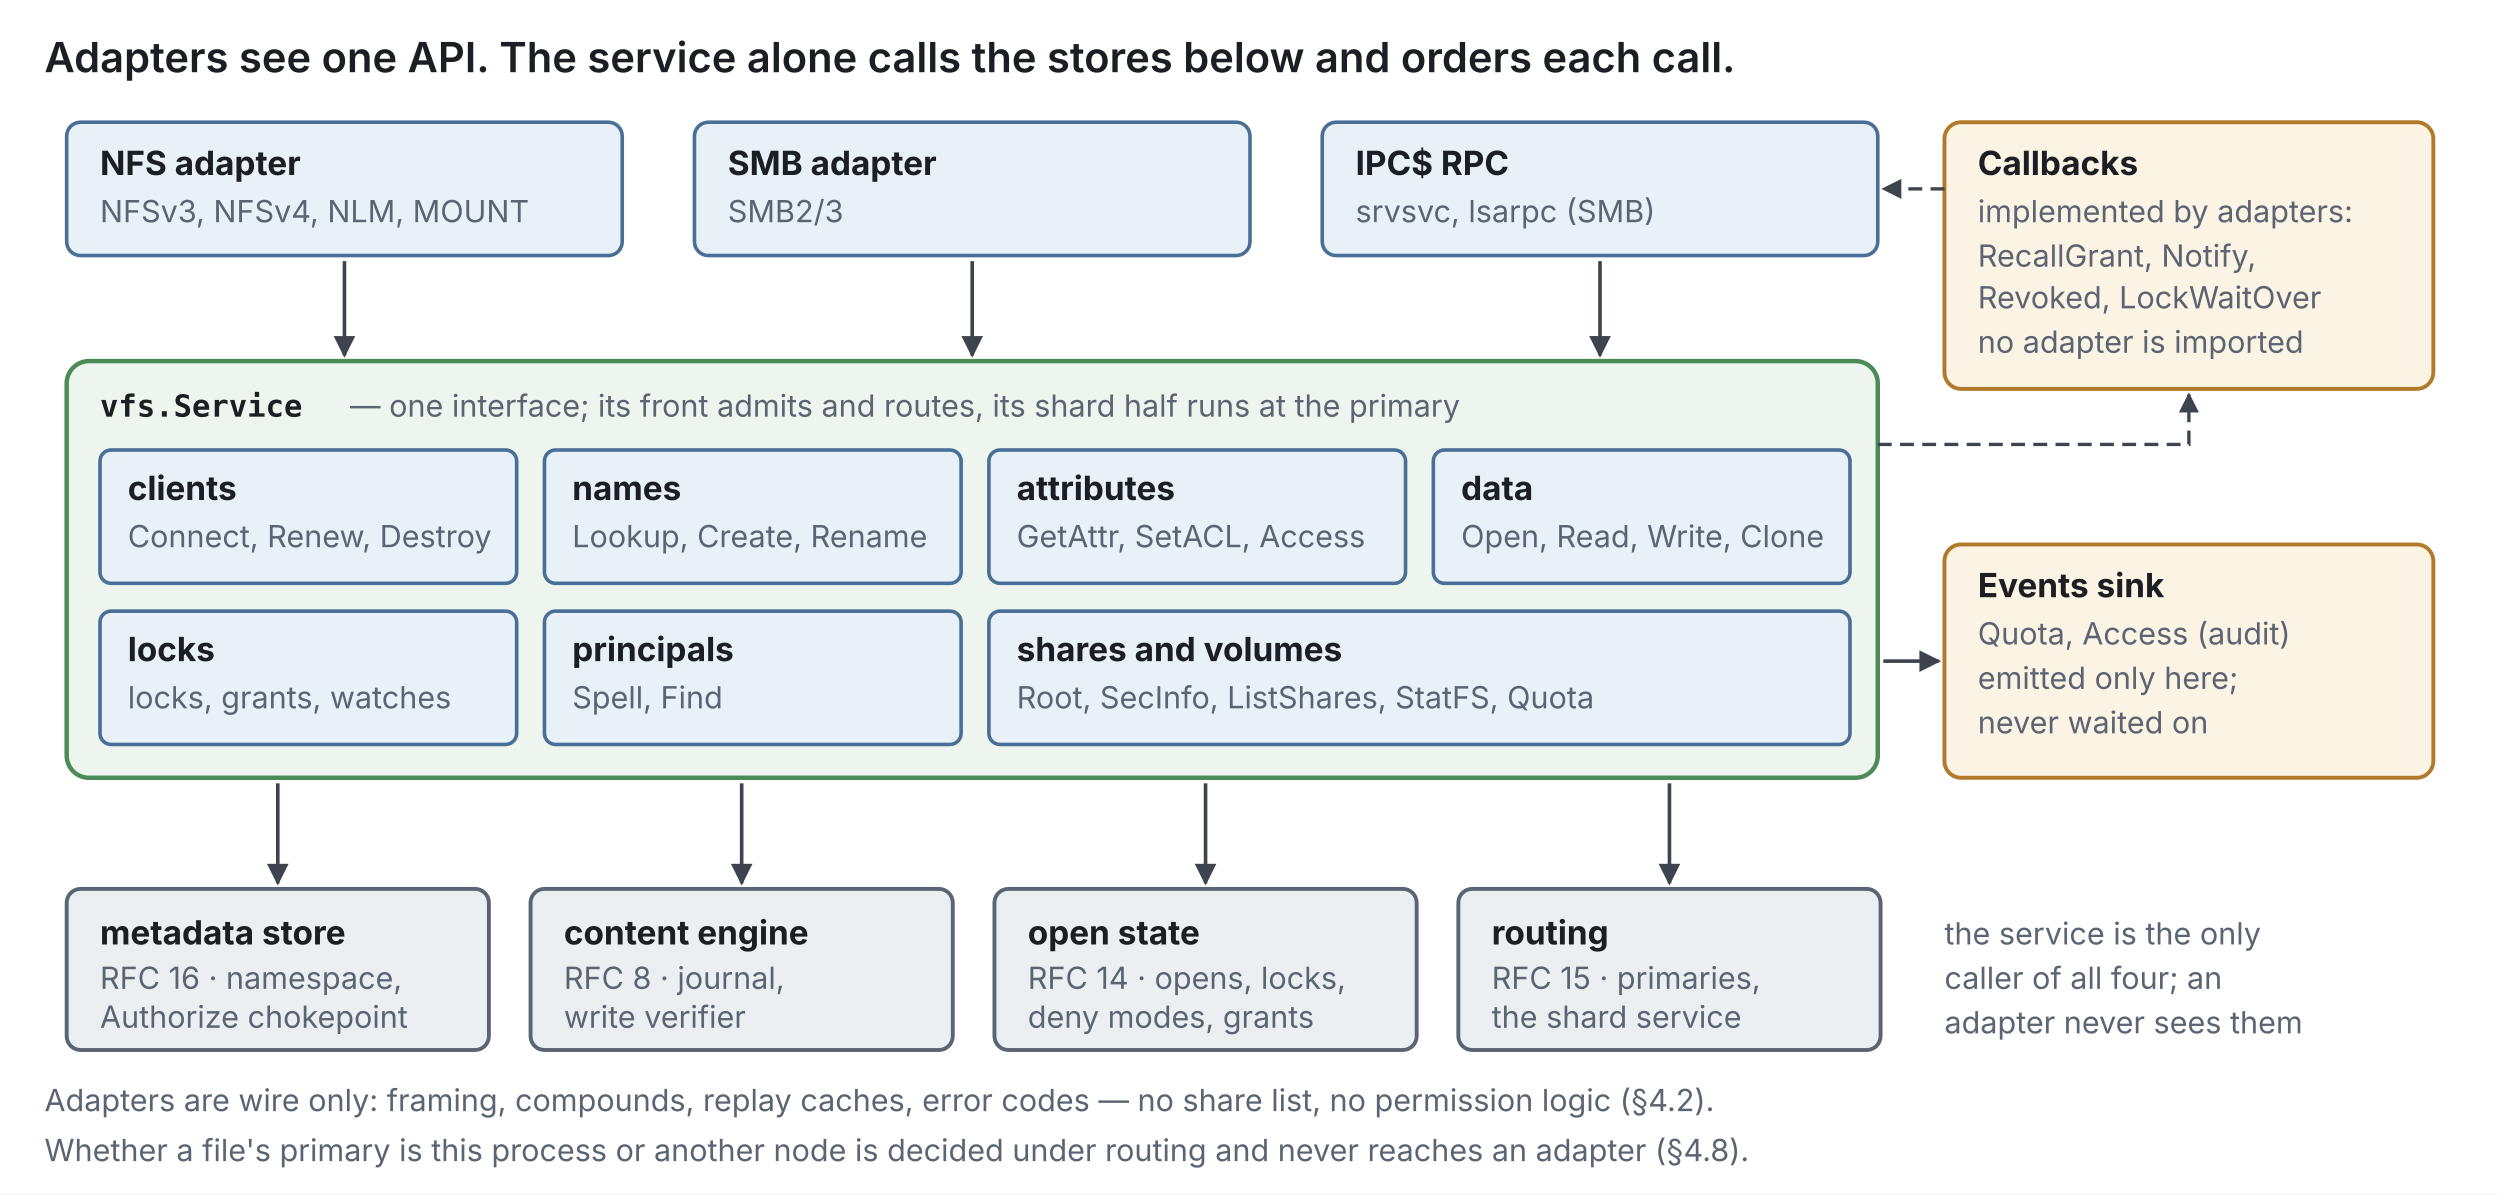
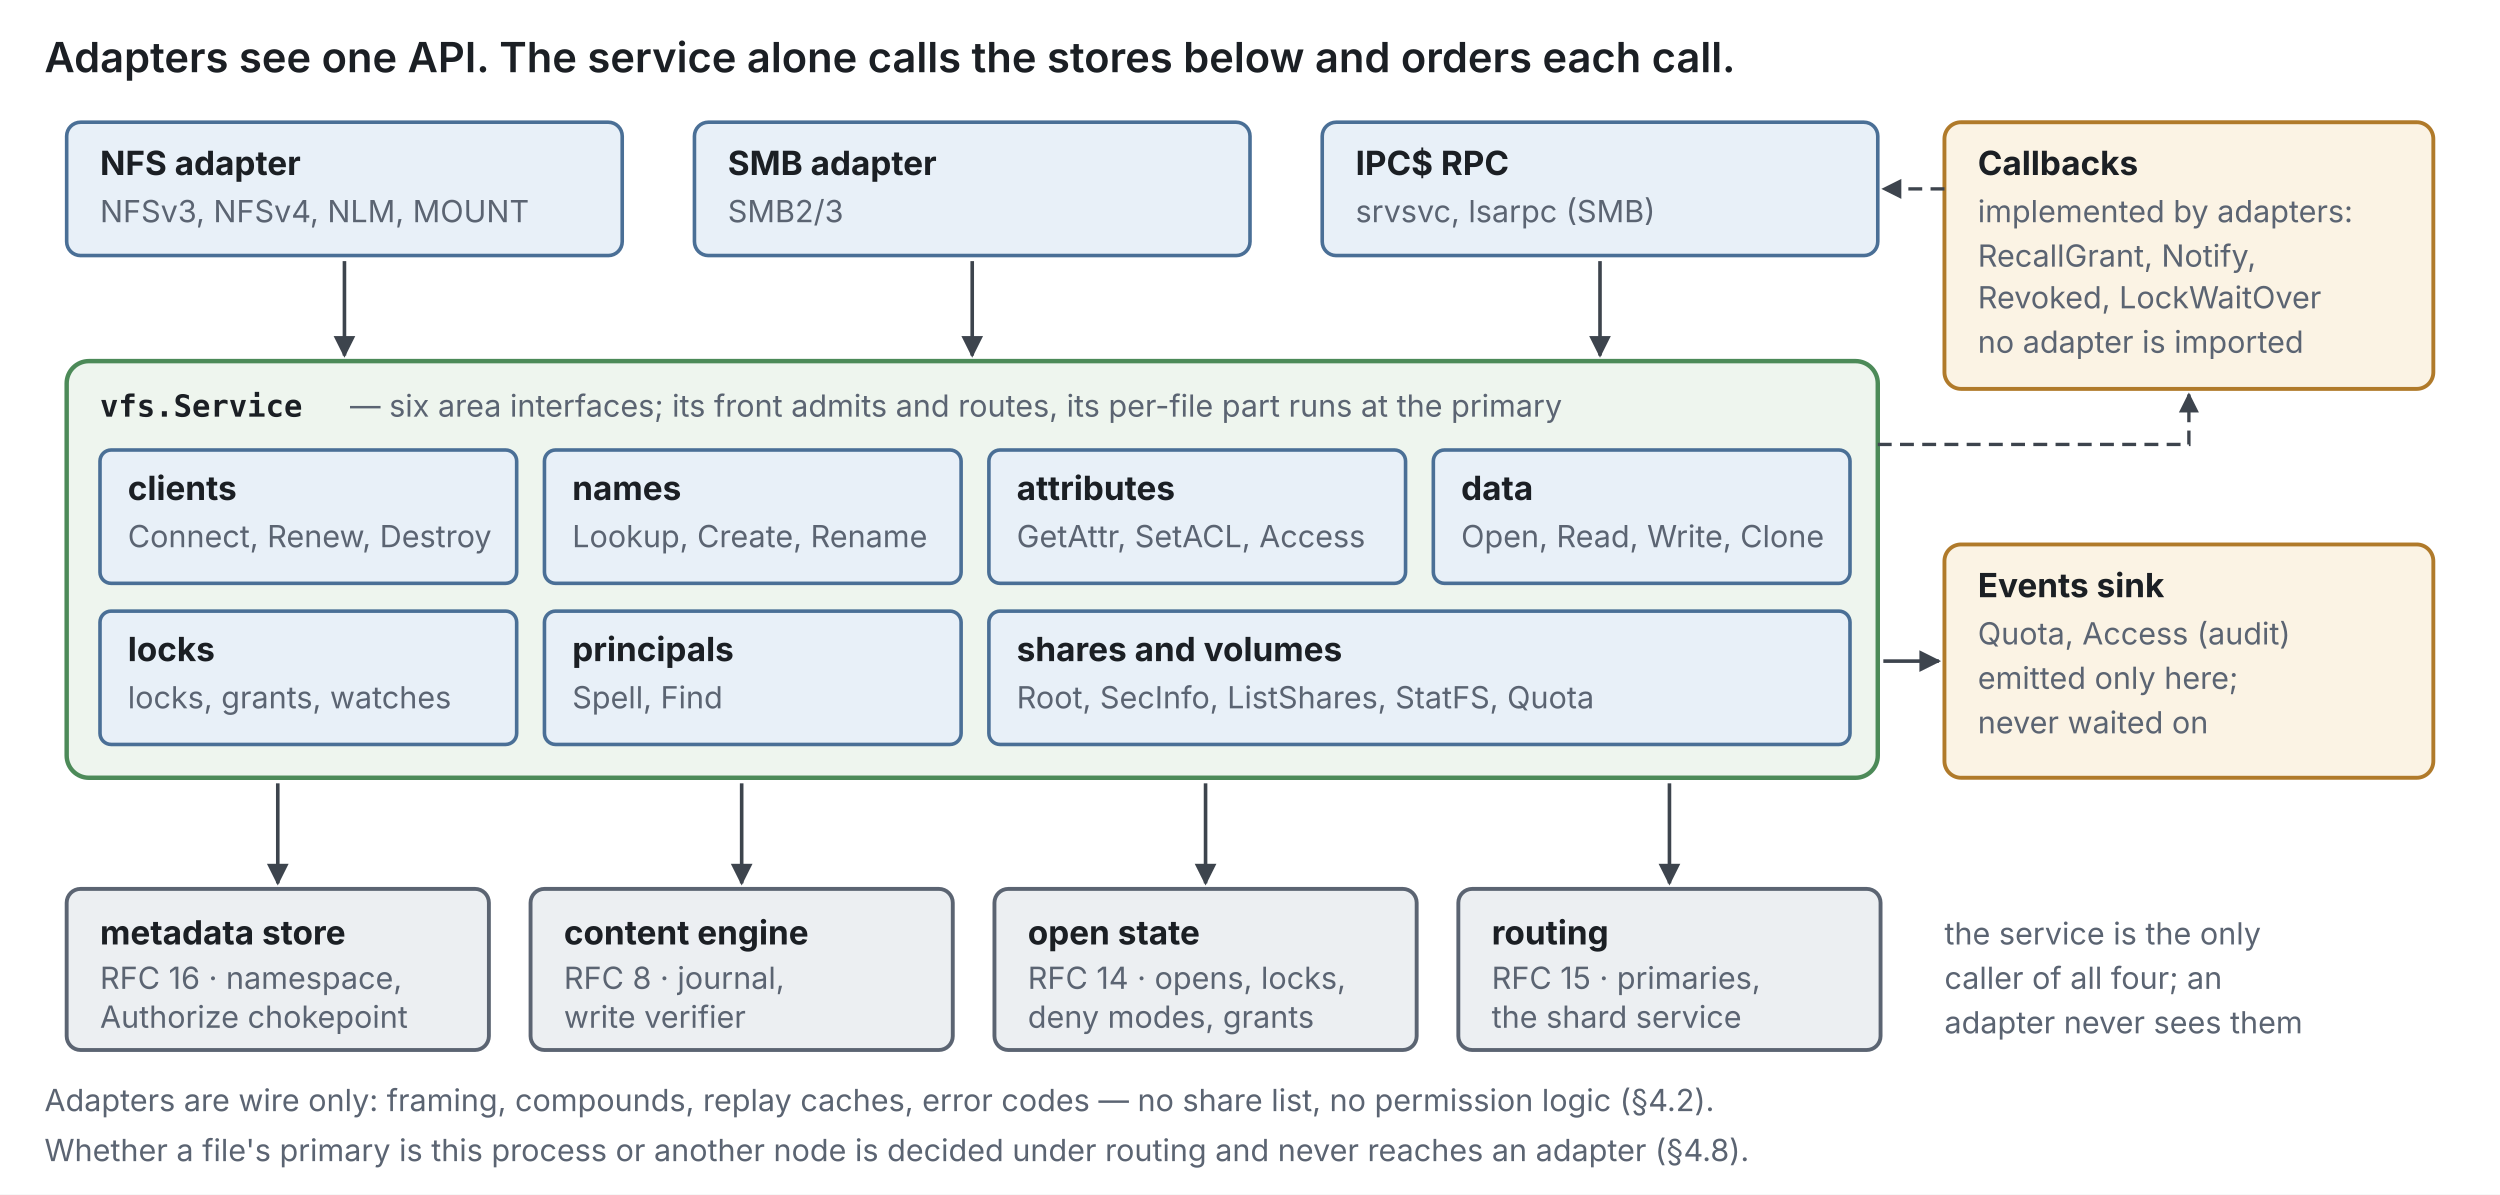
<svg xmlns="http://www.w3.org/2000/svg" viewBox="0 0 900 430" width="900" height="430" font-family="system-ui,-apple-system,Segoe UI,sans-serif">
  <defs>
    <marker id="a" viewBox="0 0 10 10" refX="9" refY="5" markerWidth="6" markerHeight="6" orient="auto-start-reverse">
      <path d="M0,0 L10,5 L0,10 z" fill="#3d444d" />
    </marker>
    <marker id="r" viewBox="0 0 10 10" refX="9" refY="5" markerWidth="6" markerHeight="6" orient="auto-start-reverse">
      <path d="M0,0 L10,5 L0,10 z" fill="#b04a4a" />
    </marker>
    <marker id="g" viewBox="0 0 10 10" refX="9" refY="5" markerWidth="6" markerHeight="6" orient="auto-start-reverse">
      <path d="M0,0 L10,5 L0,10 z" fill="#4c8a58" />
    </marker>
    <style>
      .t{font-size:15px;font-weight:600;fill:#1b1f24}.h{font-size:12px;font-weight:700;fill:#1b1f24}
      .s{font-size:11px;fill:#5b6472}.e{font-size:11px;fill:#b04a4a}.ok{font-size:11px;font-weight:600;fill:#4c8a58}
      .no{font-size:12px;font-weight:700;fill:#b04a4a}
      .m{font-family:ui-monospace,SFMono-Regular,Menlo,monospace;font-size:11px;font-weight:600;fill:#1b1f24}
      .pr{fill:#e8f0f8;stroke:#4a6f96;stroke-width:1.3}
      .sv{fill:#eef5ee;stroke:#4c8a58;stroke-width:1.6}
      .st{fill:#eceff2;stroke:#5b6472;stroke-width:1.4}
      .dr{fill:#fbf3e4;stroke:#b07a2a;stroke-width:1.4}
      .bad{fill:#f8eaea;stroke:#b04a4a;stroke-width:1.3}
      .ln{stroke:#3d444d;stroke-width:1.3;fill:none;marker-end:url(#a)}
      .gl{stroke:#4c8a58;stroke-width:1.8;fill:none;marker-end:url(#g)}
      .ex{stroke:#b04a4a;stroke-width:1.1;fill:none;marker-end:url(#r)}
      .cb{stroke:#3d444d;stroke-width:1.2;fill:none;stroke-dasharray:5 3;marker-end:url(#a)}
      .life{stroke:#9aa3ad;stroke-width:1;stroke-dasharray:3 3}
      .zone{fill:none;stroke:#9aa3ad;stroke-width:1;stroke-dasharray:4 3}
    </style>
  </defs>
  <rect width="900" height="430" fill="#ffffff" />
  <text x="16" y="26" class="t">Adapters see one API. The service alone calls the stores below and orders each call.</text>
  <rect x="24" y="44" width="200" height="48" rx="5" class="pr" />
  <text x="36" y="63" class="h">NFS adapter</text>
  <text x="36" y="80" class="s">NFSv3, NFSv4, NLM, MOUNT</text>
  <rect x="250" y="44" width="200" height="48" rx="5" class="pr" />
  <text x="262" y="63" class="h">SMB adapter</text>
  <text x="262" y="80" class="s">SMB2/3</text>
  <rect x="476" y="44" width="200" height="48" rx="5" class="pr" />
  <text x="488" y="63" class="h">IPC$ RPC</text>
  <text x="488" y="80" class="s">srvsvc, lsarpc (SMB)</text>
  <path d="M124,94 L124,128" class="ln" />
  <path d="M350,94 L350,128" class="ln" />
  <path d="M576,94 L576,128" class="ln" />
  <rect x="24" y="130" width="652" height="150" rx="8" class="sv" />
  <text x="36" y="150" class="m">vfs.Service</text>
-   <text x="126" y="150" class="s">— one interface; its front admits and routes, its shard half runs at the primary</text>
+   <text x="126" y="150" class="s">— six area interfaces; its front admits and routes, its per-file part runs at the primary</text>
  <rect x="36" y="162" width="150" height="48" rx="4" class="pr" />
  <text x="46" y="180" class="h">clients</text>
  <text x="46" y="197" class="s">Connect, Renew, Destroy</text>
  <rect x="196" y="162" width="150" height="48" rx="4" class="pr" />
  <text x="206" y="180" class="h">names</text>
  <text x="206" y="197" class="s">Lookup, Create, Rename</text>
  <rect x="356" y="162" width="150" height="48" rx="4" class="pr" />
  <text x="366" y="180" class="h">attributes</text>
  <text x="366" y="197" class="s">GetAttr, SetACL, Access</text>
  <rect x="516" y="162" width="150" height="48" rx="4" class="pr" />
  <text x="526" y="180" class="h">data</text>
  <text x="526" y="197" class="s">Open, Read, Write, Clone</text>
  <rect x="36" y="220" width="150" height="48" rx="4" class="pr" />
  <text x="46" y="238" class="h">locks</text>
  <text x="46" y="255" class="s">locks, grants, watches</text>
  <rect x="196" y="220" width="150" height="48" rx="4" class="pr" />
  <text x="206" y="238" class="h">principals</text>
  <text x="206" y="255" class="s">Spell, Find</text>
  <rect x="356" y="220" width="310" height="48" rx="4" class="pr" />
  <text x="366" y="238" class="h">shares and volumes</text>
  <text x="366" y="255" class="s">Root, SecInfo, ListShares, StatFS, Quota</text>
  <rect x="700" y="44" width="176" height="96" rx="6" class="dr" />
  <text x="712" y="63" class="h">Callbacks</text>
  <text x="712" y="80" class="s">implemented by adapters:</text>
  <text x="712" y="96" class="s">RecallGrant, Notify,</text>
  <text x="712" y="111" class="s">Revoked, LockWaitOver</text>
  <text x="712" y="127" class="s">no adapter is imported</text>
  <path d="M676,160 L788,160 L788,142" class="cb" />
  <path d="M700,68 L678,68" class="cb" />
  <rect x="700" y="196" width="176" height="84" rx="6" class="dr" />
  <text x="712" y="215" class="h">Events sink</text>
  <text x="712" y="232" class="s">Quota, Access (audit)</text>
  <text x="712" y="248" class="s">emitted only here;</text>
  <text x="712" y="264" class="s">never waited on</text>
  <path d="M678,238 L698,238" class="ln" />
  <path d="M100,282 L100,318" class="ln" />
  <path d="M267,282 L267,318" class="ln" />
  <path d="M434,282 L434,318" class="ln" />
  <path d="M601,282 L601,318" class="ln" />
  <rect x="24" y="320" width="152" height="58" rx="5" class="st" />
  <text x="36" y="340" class="h">metadata store</text>
  <text x="36" y="356" class="s">RFC 16 · namespace,</text>
  <text x="36" y="370" class="s">Authorize chokepoint</text>
  <rect x="191" y="320" width="152" height="58" rx="5" class="st" />
  <text x="203" y="340" class="h">content engine</text>
  <text x="203" y="356" class="s">RFC 8 · journal,</text>
  <text x="203" y="370" class="s">write verifier</text>
  <rect x="358" y="320" width="152" height="58" rx="5" class="st" />
  <text x="370" y="340" class="h">open state</text>
  <text x="370" y="356" class="s">RFC 14 · opens, locks,</text>
  <text x="370" y="370" class="s">deny modes, grants</text>
  <rect x="525" y="320" width="152" height="58" rx="5" class="st" />
  <text x="537" y="340" class="h">routing</text>
  <text x="537" y="356" class="s">RFC 15 · primaries,</text>
  <text x="537" y="370" class="s">the shard service</text>
  <text x="700" y="340" class="s">the service is the only</text>
  <text x="700" y="356" class="s">caller of all four; an</text>
  <text x="700" y="372" class="s">adapter never sees them</text>
  <text x="16" y="400" class="s">Adapters are wire only: framing, compounds, replay caches, error codes — no share list, no permission logic (§4.2).</text>
  <text x="16" y="418" class="s">Whether a file's primary is this process or another node is decided under routing and never reaches an adapter (§4.8).</text>
</svg>
